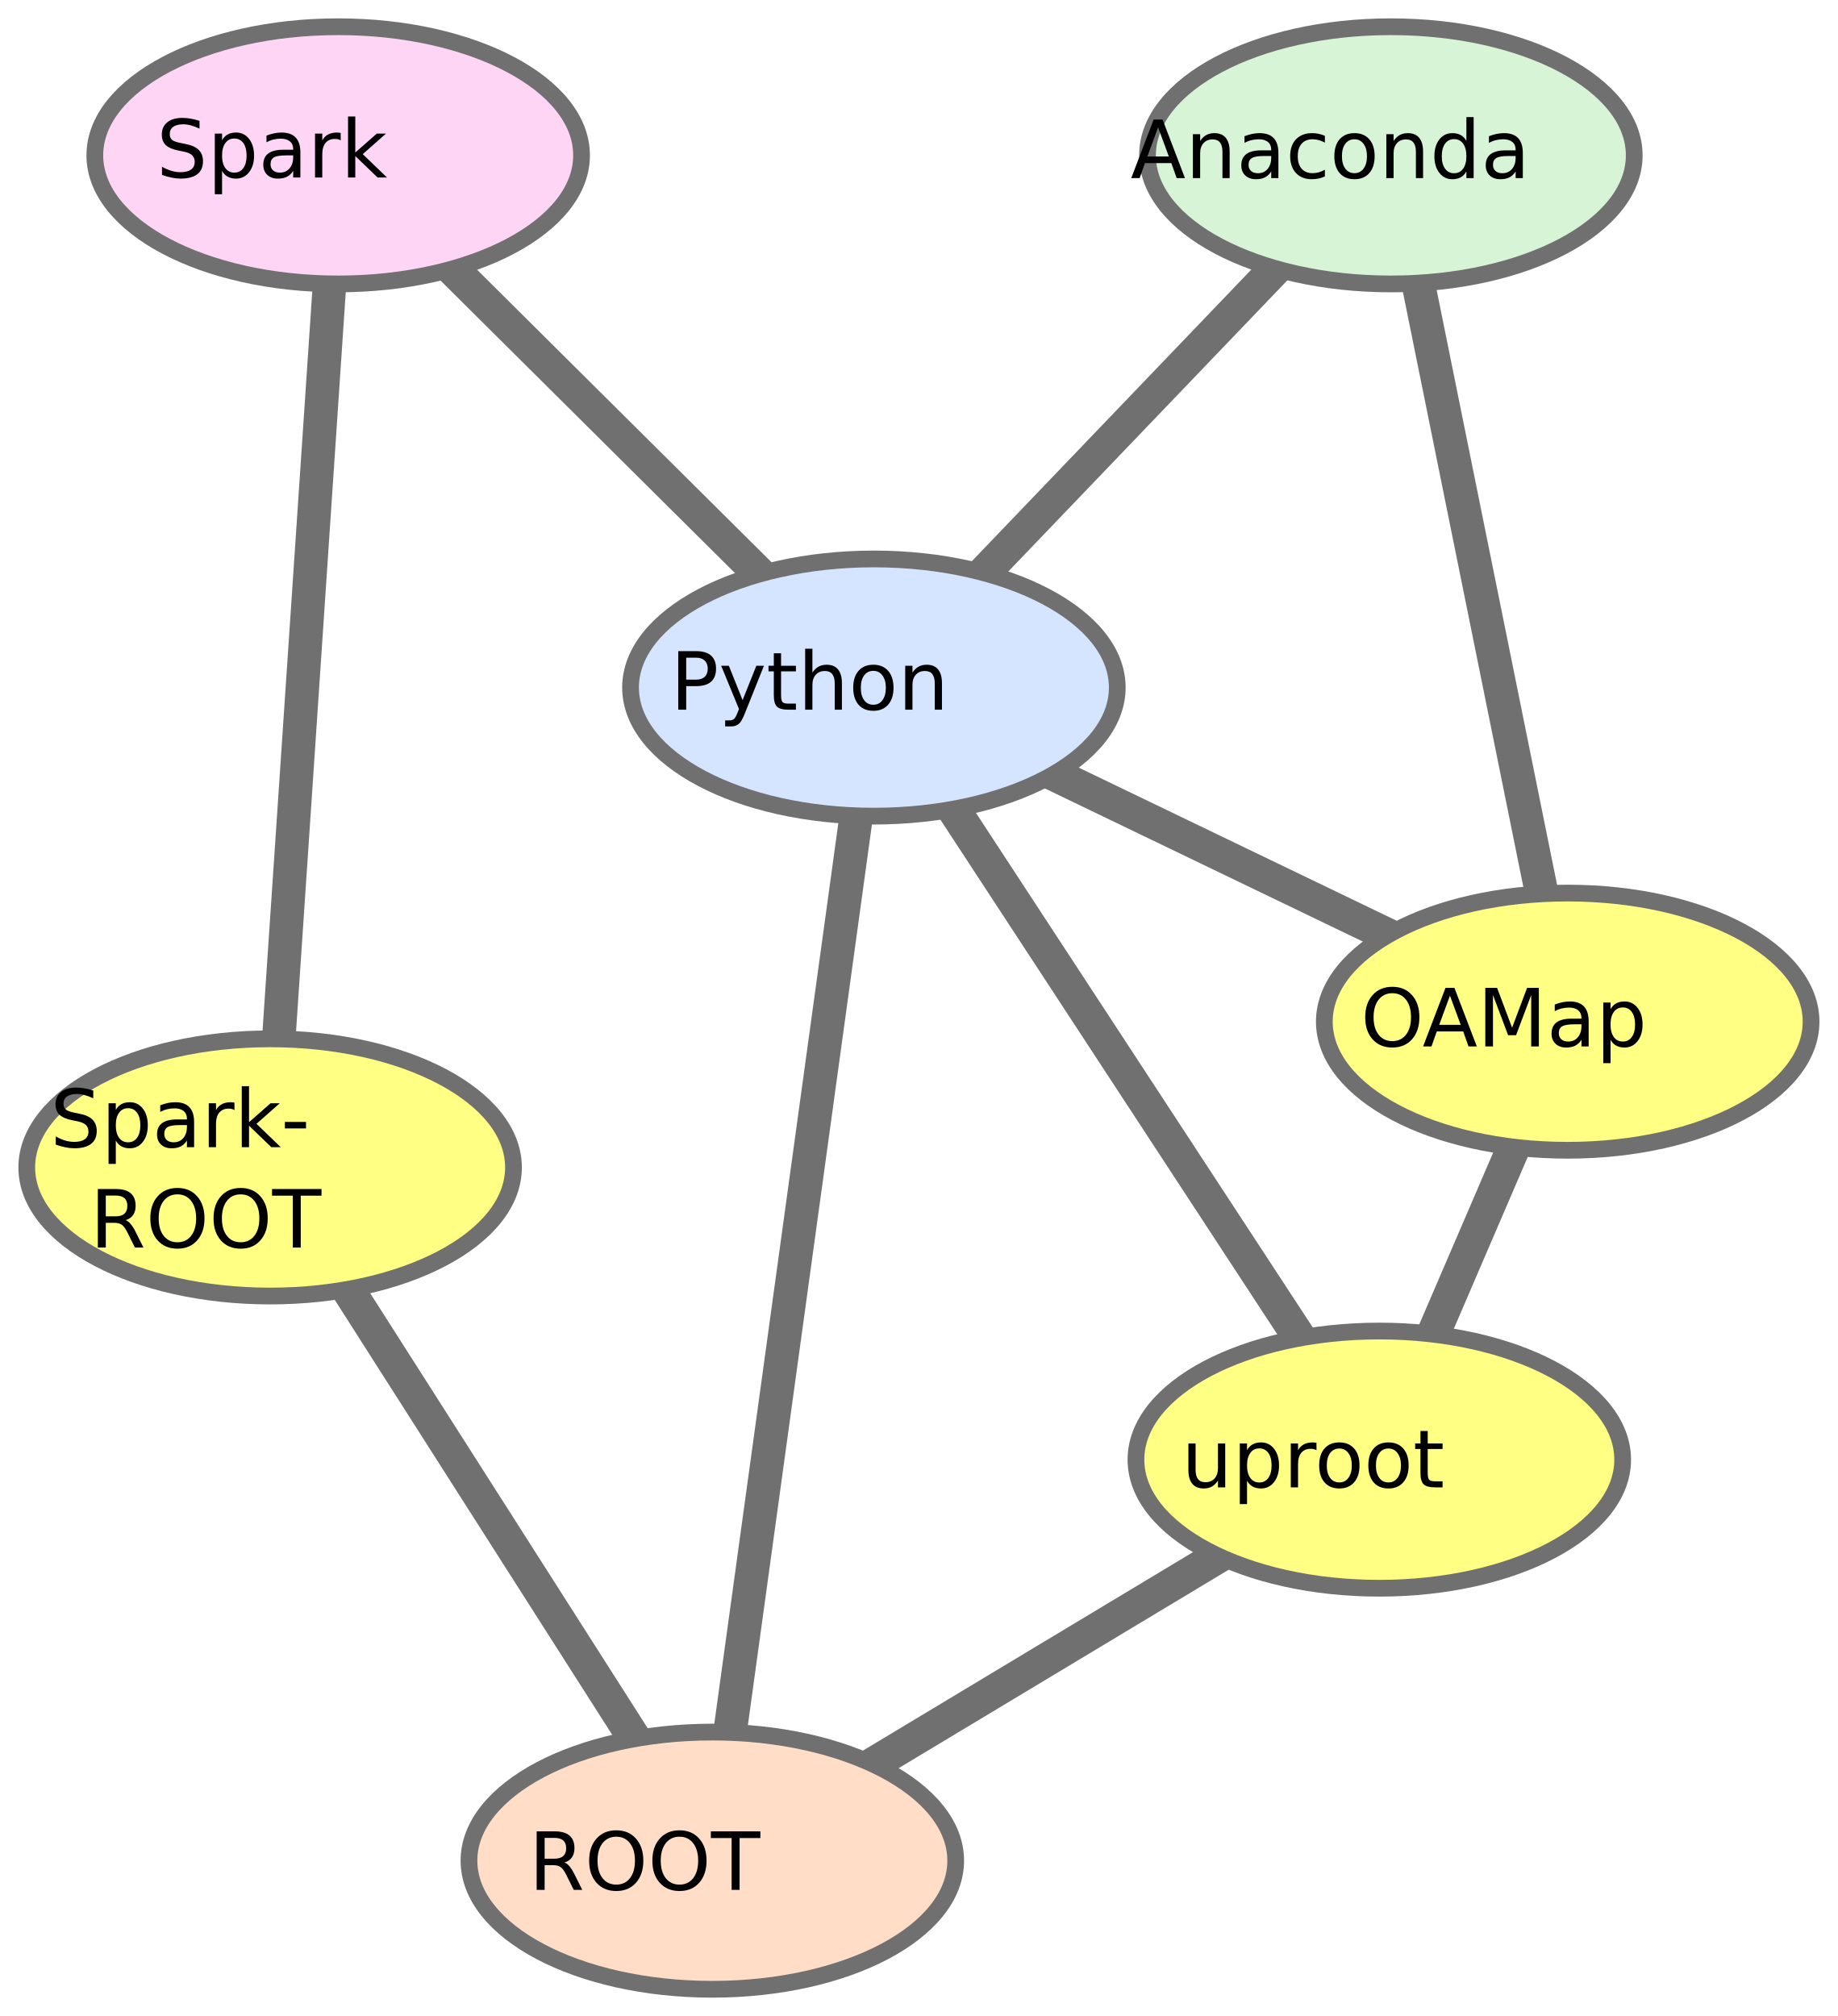
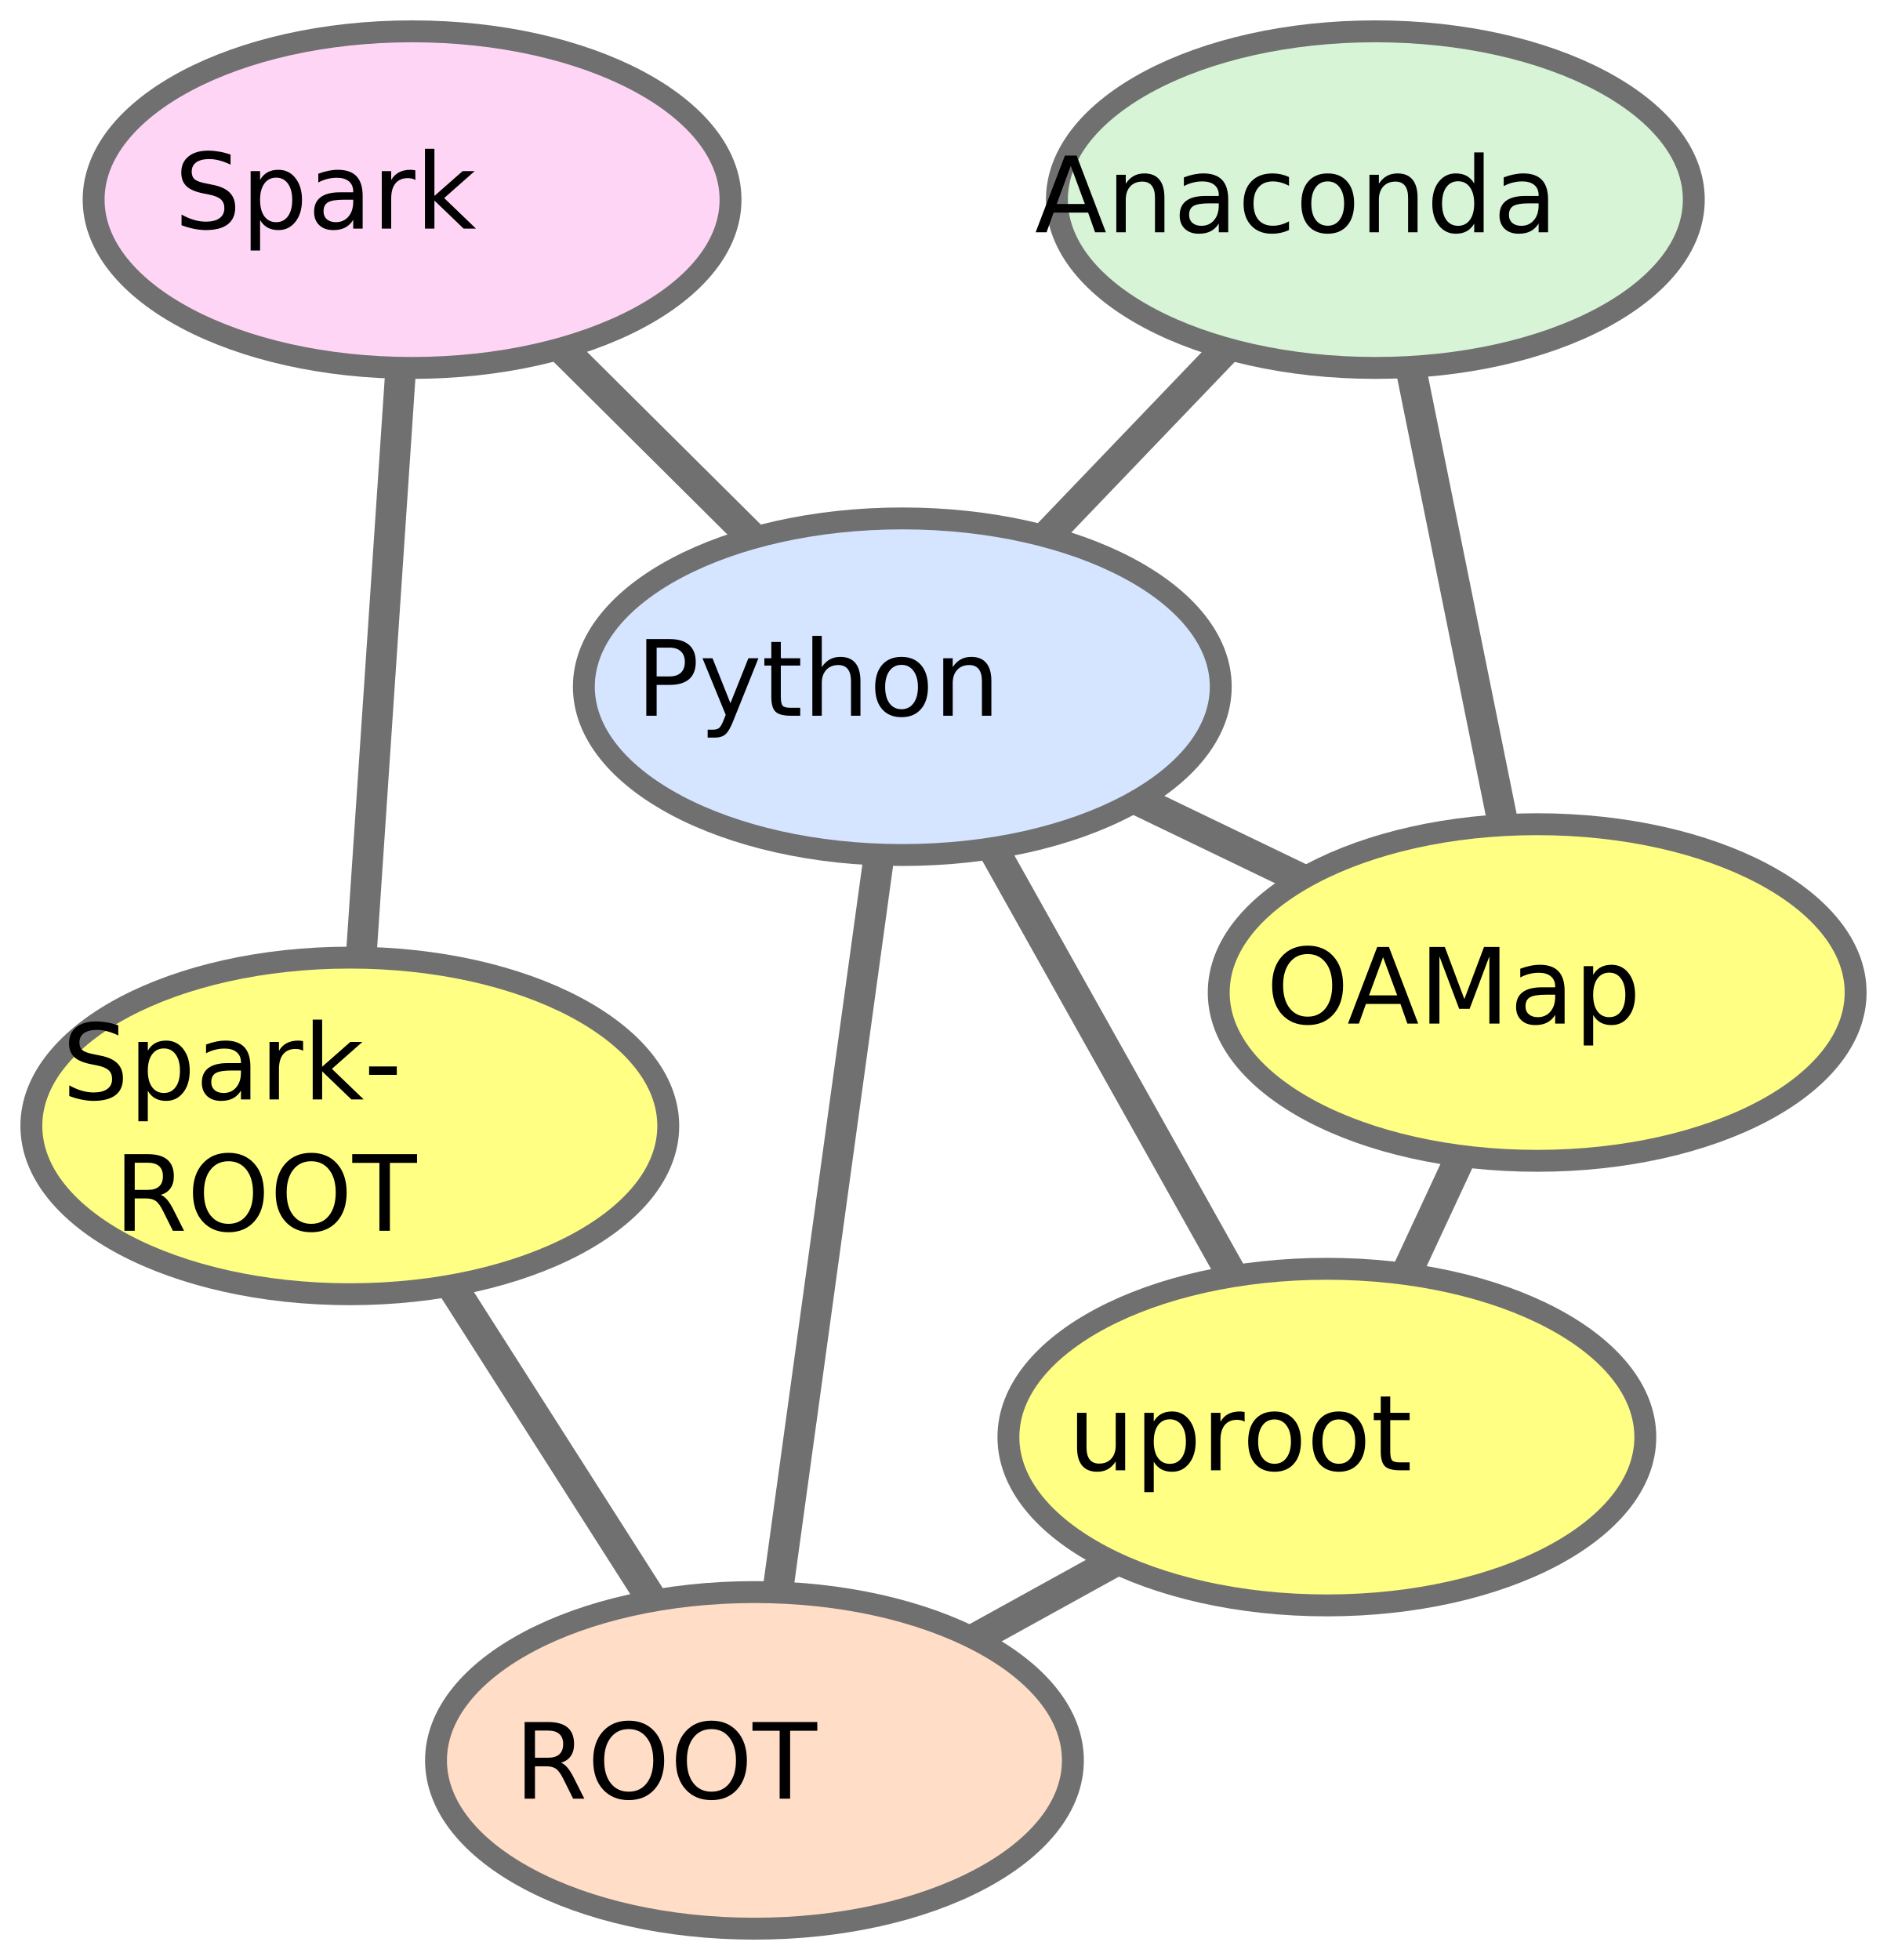
- <svg xmlns="http://www.w3.org/2000/svg" width="411.84" height="451.825" id="svg2" version="1.1">
+ <svg xmlns="http://www.w3.org/2000/svg" width="462.099" height="479.966" id="svg2" version="1.1">
  <defs id="defs4" />
-   <g id="layer1" transform="translate(-146.5777,-322.7048)">
-     <text xml:space="preserve" style="font-size:18px;font-style:normal;font-variant:normal;font-weight:normal;font-stretch:normal;text-align:center;line-height:125%;letter-spacing:0px;word-spacing:0px;text-anchor:middle;fill:#000000;fill-opacity:1;stroke:#707070;font-family:DejaVu Sans;-inkscape-font-specification:DejaVu Sans;stroke-opacity:1;stroke-width:7.5;stroke-miterlimit:4;stroke-dasharray:none" x="447.143" y="316.648" id="text2997">
+   <g id="layer1" transform="translate(-121.4471,-308.6338)">
+     <text xml:space="preserve" style="font-size:18px;font-style:normal;font-variant:normal;font-weight:normal;font-stretch:normal;text-align:center;line-height:125%;letter-spacing:0px;word-spacing:0px;text-anchor:middle;fill:#000000;fill-opacity:1;stroke:#707070;stroke-width:7.5;stroke-miterlimit:4;stroke-opacity:1;stroke-dasharray:none;font-family:DejaVu Sans;-inkscape-font-specification:DejaVu Sans" x="447.143" y="316.648" id="text2997">
      <tspan id="tspan2999" x="447.143" y="316.648" />
    </text>
    <path style="color:#000000;fill:none;stroke:#707070;stroke-width:7.5;stroke-linecap:butt;stroke-linejoin:miter;stroke-miterlimit:4;stroke-opacity:1;stroke-dasharray:none;stroke-dashoffset:0;marker:none;visibility:visible;display:inline;overflow:visible;enable-background:accumulate" d="m 306.206,739.718 -99.095,-155.367" id="path3991" />
-     <path style="color:#000000;fill:none;stroke:#707070;stroke-width:7.5;stroke-linecap:butt;stroke-linejoin:miter;stroke-miterlimit:4;stroke-opacity:1;stroke-dasharray:none;stroke-dashoffset:0;marker:none;visibility:visible;display:inline;overflow:visible;enable-background:accumulate" d="M 455.671,649.838 306.206,739.718" id="path3999" />
+     <path style="color:#000000;fill:none;stroke:#707070;stroke-width:7.5;stroke-linecap:butt;stroke-linejoin:miter;stroke-miterlimit:4;stroke-opacity:1;stroke-dasharray:none;stroke-dashoffset:0;marker:none;visibility:visible;display:inline;overflow:visible;enable-background:accumulate" d="M 446.385,662.32 306.206,739.718" id="path3999" />
    <path style="color:#000000;fill:none;stroke:#707070;stroke-width:7.5;stroke-linecap:butt;stroke-linejoin:miter;stroke-miterlimit:4;stroke-opacity:1;stroke-dasharray:none;stroke-dashoffset:0;marker:none;visibility:visible;display:inline;overflow:visible;enable-background:accumulate" d="M 342.414,476.797 306.206,739.718" id="path4007" />
-     <path style="color:#000000;fill:none;stroke:#707070;stroke-width:7.5;stroke-linecap:butt;stroke-linejoin:miter;stroke-miterlimit:4;stroke-opacity:1;stroke-dasharray:none;stroke-dashoffset:0;marker:none;visibility:visible;display:inline;overflow:visible;enable-background:accumulate" d="m 455.671,649.838 42.218,-98.156" id="path4015" />
+     <path style="color:#000000;fill:none;stroke:#707070;stroke-width:7.5;stroke-linecap:butt;stroke-linejoin:miter;stroke-miterlimit:4;stroke-opacity:1;stroke-dasharray:none;stroke-dashoffset:0;marker:none;visibility:visible;display:inline;overflow:visible;enable-background:accumulate" d="M 446.385,662.32 497.889,551.682" id="path4015" />
    <path style="color:#000000;fill:none;stroke:#707070;stroke-width:7.5;stroke-linecap:butt;stroke-linejoin:miter;stroke-miterlimit:4;stroke-opacity:1;stroke-dasharray:none;stroke-dashoffset:0;marker:none;visibility:visible;display:inline;overflow:visible;enable-background:accumulate" d="M 207.111,584.35 222.363,357.518" id="path4023" />
    <path style="color:#000000;fill:none;stroke:#707070;stroke-width:7.5;stroke-linecap:butt;stroke-linejoin:miter;stroke-miterlimit:4;stroke-opacity:1;stroke-dasharray:none;stroke-dashoffset:0;marker:none;visibility:visible;display:inline;overflow:visible;enable-background:accumulate" d="m 342.414,476.797 155.475,74.885" id="path4031" />
-     <path style="color:#000000;fill:none;stroke:#707070;stroke-width:7.5;stroke-linecap:butt;stroke-linejoin:miter;stroke-miterlimit:4;stroke-opacity:1;stroke-dasharray:none;stroke-dashoffset:0;marker:none;visibility:visible;display:inline;overflow:visible;enable-background:accumulate" d="M 455.671,649.838 342.414,476.797" id="path4039" />
+     <path style="color:#000000;fill:none;stroke:#707070;stroke-width:7.5;stroke-linecap:butt;stroke-linejoin:miter;stroke-miterlimit:4;stroke-opacity:1;stroke-dasharray:none;stroke-dashoffset:0;marker:none;visibility:visible;display:inline;overflow:visible;enable-background:accumulate" d="M 446.385,662.32 342.414,476.797" id="path4039" />
    <path style="color:#000000;fill:none;stroke:#707070;stroke-width:7.5;stroke-linecap:butt;stroke-linejoin:miter;stroke-miterlimit:4;stroke-opacity:1;stroke-dasharray:none;stroke-dashoffset:0;marker:none;visibility:visible;display:inline;overflow:visible;enable-background:accumulate" d="M 458.261,355.911 342.414,476.797" id="path4047" />
    <path style="color:#000000;fill:none;stroke:#707070;stroke-width:7.5;stroke-linecap:butt;stroke-linejoin:miter;stroke-miterlimit:4;stroke-opacity:1;stroke-dasharray:none;stroke-dashoffset:0;marker:none;visibility:visible;display:inline;overflow:visible;enable-background:accumulate" d="m 222.363,357.518 120.051,119.279" id="path4055" />
    <path style="color:#000000;fill:none;stroke:#707070;stroke-width:7.5;stroke-linecap:butt;stroke-linejoin:miter;stroke-miterlimit:4;stroke-opacity:1;stroke-dasharray:none;stroke-dashoffset:0;marker:none;visibility:visible;display:inline;overflow:visible;enable-background:accumulate" d="M 497.889,551.682 458.261,355.911" id="path4063" />
-     <path d="m 544.225,374.97 a 54.535,28.821 0 1 1 -109.071,0 54.535,28.821 0 1 1 109.071,0 z" id="path3049" style="color:#000000;fill:#ffddc7;fill-opacity:1;stroke:#707070;stroke-width:3.75;stroke-linecap:butt;stroke-linejoin:miter;stroke-miterlimit:4;stroke-opacity:1;stroke-dasharray:none;stroke-dashoffset:0;marker:none;visibility:visible;display:inline;overflow:visible;enable-background:accumulate" transform="translate(-183.4834,364.7481)" />
-     <text xml:space="preserve" style="font-size:18px;font-style:normal;font-variant:normal;font-weight:normal;font-stretch:normal;text-align:center;line-height:125%;letter-spacing:0px;word-spacing:0px;text-anchor:middle;fill:#000000;fill-opacity:1;stroke:none;font-family:DejaVu Sans;-inkscape-font-specification:DejaVu Sans" x="305.301" y="746.27" id="text2985">
-       <tspan id="tspan2987" x="305.301" y="746.27">ROOT</tspan>
+     <path d="m 544.225,374.97 c 0,15.917 -24.416,28.821 -54.535,28.821 -30.119,0 -54.535,-12.904 -54.535,-28.821 0,-15.917 24.416,-28.821 54.535,-28.821 30.119,0 54.535,12.904 54.535,28.821 z" id="path3049" style="color:#000000;fill:#ffddc7;fill-opacity:1;stroke:#707070;stroke-width:3.75;stroke-linecap:butt;stroke-linejoin:miter;stroke-miterlimit:4;stroke-opacity:1;stroke-dasharray:none;stroke-dashoffset:0;marker:none;visibility:visible;display:inline;overflow:visible;enable-background:accumulate" transform="matrix(1.43,0,0,1.43,-394.05,203.5111)" />
+     <text xml:space="preserve" style="font-size:25.74px;font-style:normal;font-variant:normal;font-weight:normal;font-stretch:normal;text-align:center;line-height:125%;letter-spacing:0px;word-spacing:0px;text-anchor:middle;fill:#000000;fill-opacity:1;stroke:none;font-family:DejaVu Sans;-inkscape-font-specification:DejaVu Sans" x="304.912" y="749.088" id="text2985">
+       <tspan id="tspan2987" x="304.912" y="749.088">ROOT</tspan>
    </text>
-     <path d="m 544.225,374.97 a 54.535,28.821 0 1 1 -109.071,0 54.535,28.821 0 1 1 109.071,0 z" id="path3033" style="color:#000000;fill:#ffff84;fill-opacity:1;stroke:#707070;stroke-width:3.75;stroke-linecap:butt;stroke-linejoin:miter;stroke-miterlimit:4;stroke-opacity:1;stroke-dasharray:none;stroke-dashoffset:0;marker:none;visibility:visible;display:inline;overflow:visible;enable-background:accumulate" transform="translate(-282.5785,209.3807)" />
-     <text xml:space="preserve" style="font-size:18px;font-style:normal;font-variant:normal;font-weight:normal;font-stretch:normal;text-align:center;line-height:125%;letter-spacing:0px;word-spacing:0px;text-anchor:middle;fill:#000000;fill-opacity:1;stroke:none;font-family:DejaVu Sans;-inkscape-font-specification:DejaVu Sans" x="206.962" y="579.811" id="text2989">
-       <tspan id="tspan2991" x="206.962" y="579.811">Spark-</tspan>
-       <tspan x="206.962" y="602.311" id="tspan3029">ROOT</tspan>
+     <path d="m 544.225,374.97 c 0,15.917 -24.416,28.821 -54.535,28.821 -30.119,0 -54.535,-12.904 -54.535,-28.821 0,-15.917 24.416,-28.821 54.535,-28.821 30.119,0 54.535,12.904 54.535,28.821 z" id="path3033" style="color:#000000;fill:#ffff84;fill-opacity:1;stroke:#707070;stroke-width:3.75;stroke-linecap:butt;stroke-linejoin:miter;stroke-miterlimit:4;stroke-opacity:1;stroke-dasharray:none;stroke-dashoffset:0;marker:none;visibility:visible;display:inline;overflow:visible;enable-background:accumulate" transform="matrix(1.43,0,0,1.43,-493.145,48.14374)" />
+     <text xml:space="preserve" style="font-size:25.74px;font-style:normal;font-variant:normal;font-weight:normal;font-stretch:normal;text-align:center;line-height:125%;letter-spacing:0px;word-spacing:0px;text-anchor:middle;fill:#000000;fill-opacity:1;stroke:none;font-family:DejaVu Sans;-inkscape-font-specification:DejaVu Sans" x="206.897" y="577.859" id="text2989">
+       <tspan id="tspan2991" x="206.897" y="577.859">Spark-</tspan>
+       <tspan x="206.897" y="610.034" id="tspan3029">ROOT</tspan>
    </text>
-     <path transform="translate(-267.327,-17.45147)" style="color:#000000;fill:#ffd5f6;stroke:#707070;stroke-width:3.75;stroke-linecap:butt;stroke-linejoin:miter;stroke-miterlimit:4;stroke-opacity:1;stroke-dasharray:none;stroke-dashoffset:0;marker:none;visibility:visible;display:inline;overflow:visible;enable-background:accumulate" id="path3037" d="m 544.225,374.97 a 54.535,28.821 0 1 1 -109.071,0 54.535,28.821 0 1 1 109.071,0 z" />
-     <text xml:space="preserve" style="font-size:18px;font-style:normal;font-variant:normal;font-weight:normal;font-stretch:normal;text-align:center;line-height:125%;letter-spacing:0px;word-spacing:0px;text-anchor:middle;fill:#000000;fill-opacity:1;stroke:none;font-family:DejaVu Sans;-inkscape-font-specification:DejaVu Sans" x="221.804" y="362.484" id="text2993">
-       <tspan id="tspan2995" x="221.804" y="362.484">Spark</tspan>
+     <path transform="matrix(1.43,0,0,1.43,-477.8935,-178.6884)" style="color:#000000;fill:#ffd5f6;stroke:#707070;stroke-width:3.75;stroke-linecap:butt;stroke-linejoin:miter;stroke-miterlimit:4;stroke-opacity:1;stroke-dasharray:none;stroke-dashoffset:0;marker:none;visibility:visible;display:inline;overflow:visible;enable-background:accumulate" id="path3037" d="m 544.225,374.97 c 0,15.917 -24.416,28.821 -54.535,28.821 -30.119,0 -54.535,-12.904 -54.535,-28.821 0,-15.917 24.416,-28.821 54.535,-28.821 30.119,0 54.535,12.904 54.535,28.821 z" />
+     <text xml:space="preserve" style="font-size:25.74px;font-style:normal;font-variant:normal;font-weight:normal;font-stretch:normal;text-align:center;line-height:125%;letter-spacing:0px;word-spacing:0px;text-anchor:middle;fill:#000000;fill-opacity:1;stroke:none;font-family:DejaVu Sans;-inkscape-font-specification:DejaVu Sans" x="221.564" y="364.619" id="text2993">
+       <tspan id="tspan2995" x="221.564" y="364.619">Spark</tspan>
    </text>
-     <path transform="translate(-34.01895,274.8679)" style="color:#000000;fill:#ffff84;fill-opacity:1;stroke:#707070;stroke-width:3.75;stroke-linecap:butt;stroke-linejoin:miter;stroke-miterlimit:4;stroke-opacity:1;stroke-dasharray:none;stroke-dashoffset:0;marker:none;visibility:visible;display:inline;overflow:visible;enable-background:accumulate" id="path3047" d="m 544.225,374.97 a 54.535,28.821 0 1 1 -109.071,0 54.535,28.821 0 1 1 109.071,0 z" />
-     <text xml:space="preserve" style="font-size:18px;font-style:normal;font-variant:normal;font-weight:normal;font-stretch:normal;text-align:center;line-height:125%;letter-spacing:0px;word-spacing:0px;text-anchor:middle;fill:#000000;fill-opacity:1;stroke:none;font-family:DejaVu Sans;-inkscape-font-specification:DejaVu Sans" x="455.126" y="656.053" id="text3001">
-       <tspan id="tspan3003" x="455.126" y="656.053">uproot</tspan>
+     <path transform="matrix(1.43,0,0,1.43,-253.8712,124.3452)" style="color:#000000;fill:#ffff84;fill-opacity:1;stroke:#707070;stroke-width:3.75;stroke-linecap:butt;stroke-linejoin:miter;stroke-miterlimit:4;stroke-opacity:1;stroke-dasharray:none;stroke-dashoffset:0;marker:none;visibility:visible;display:inline;overflow:visible;enable-background:accumulate" id="path3047" d="m 544.225,374.97 c 0,15.917 -24.416,28.821 -54.535,28.821 -30.119,0 -54.535,-12.904 -54.535,-28.821 0,-15.917 24.416,-28.821 54.535,-28.821 30.119,0 54.535,12.904 54.535,28.821 z" />
+     <text xml:space="preserve" style="font-size:25.74px;font-style:normal;font-variant:normal;font-weight:normal;font-stretch:normal;text-align:center;line-height:125%;letter-spacing:0px;word-spacing:0px;text-anchor:middle;fill:#000000;fill-opacity:1;stroke:none;font-family:DejaVu Sans;-inkscape-font-specification:DejaVu Sans" x="445.606" y="668.679" id="text3001">
+       <tspan id="tspan3003" x="445.606" y="668.679">uproot</tspan>
    </text>
-     <path d="m 544.225,374.97 a 54.535,28.821 0 1 1 -109.071,0 54.535,28.821 0 1 1 109.071,0 z" id="path3045" style="color:#000000;fill:#ffff84;fill-opacity:1;stroke:#707070;stroke-width:3.75;stroke-linecap:butt;stroke-linejoin:miter;stroke-miterlimit:4;stroke-opacity:1;stroke-dasharray:none;stroke-dashoffset:0;marker:none;visibility:visible;display:inline;overflow:visible;enable-background:accumulate" transform="translate(8.198957,176.712)" />
-     <text xml:space="preserve" style="font-size:18px;font-style:normal;font-variant:normal;font-weight:normal;font-stretch:normal;text-align:center;line-height:125%;letter-spacing:0px;word-spacing:0px;text-anchor:middle;fill:#000000;fill-opacity:1;stroke:none;font-family:DejaVu Sans;-inkscape-font-specification:DejaVu Sans" x="497.875" y="557.227" id="text3005">
-       <tspan id="tspan3007" x="497.875" y="557.227">OAMap</tspan>
+     <path d="m 544.225,374.97 c 0,15.917 -24.416,28.821 -54.535,28.821 -30.119,0 -54.535,-12.904 -54.535,-28.821 0,-15.917 24.416,-28.821 54.535,-28.821 30.119,0 54.535,12.904 54.535,28.821 z" id="path3045" style="color:#000000;fill:#ffff84;fill-opacity:1;stroke:#707070;stroke-width:3.75;stroke-linecap:butt;stroke-linejoin:miter;stroke-miterlimit:4;stroke-opacity:1;stroke-dasharray:none;stroke-dashoffset:0;marker:none;visibility:visible;display:inline;overflow:visible;enable-background:accumulate" transform="matrix(1.43,0,0,1.43,-202.3676,15.47505)" />
+     <text xml:space="preserve" style="font-size:25.74px;font-style:normal;font-variant:normal;font-weight:normal;font-stretch:normal;text-align:center;line-height:125%;letter-spacing:0px;word-spacing:0px;text-anchor:middle;fill:#000000;fill-opacity:1;stroke:none;font-family:DejaVu Sans;-inkscape-font-specification:DejaVu Sans" x="497.87" y="559.294" id="text3005">
+       <tspan id="tspan3007" x="497.87" y="559.294">OAMap</tspan>
    </text>
-     <path d="m 544.225,374.97 a 54.535,28.821 0 1 1 -109.071,0 54.535,28.821 0 1 1 109.071,0 z" id="path3035" style="color:#000000;fill:#d5e5ff;stroke:#707070;stroke-width:3.75;stroke-linecap:butt;stroke-linejoin:miter;stroke-miterlimit:4;stroke-opacity:1;stroke-dasharray:none;stroke-dashoffset:0;marker:none;visibility:visible;display:inline;overflow:visible;enable-background:accumulate" transform="translate(-147.2759,101.8271)" />
-     <text xml:space="preserve" style="font-size:18px;font-style:normal;font-variant:normal;font-weight:normal;font-stretch:normal;text-align:center;line-height:125%;letter-spacing:0px;word-spacing:0px;text-anchor:middle;fill:#000000;fill-opacity:1;stroke:none;font-family:DejaVu Sans;-inkscape-font-specification:DejaVu Sans" x="342.304" y="481.763" id="text3009">
-       <tspan id="tspan3011" x="342.304" y="481.763">Python</tspan>
+     <path d="m 544.225,374.97 c 0,15.917 -24.416,28.821 -54.535,28.821 -30.119,0 -54.535,-12.904 -54.535,-28.821 0,-15.917 24.416,-28.821 54.535,-28.821 30.119,0 54.535,12.904 54.535,28.821 z" id="path3035" style="color:#000000;fill:#d5e5ff;stroke:#707070;stroke-width:3.75;stroke-linecap:butt;stroke-linejoin:miter;stroke-miterlimit:4;stroke-opacity:1;stroke-dasharray:none;stroke-dashoffset:0;marker:none;visibility:visible;display:inline;overflow:visible;enable-background:accumulate" transform="matrix(1.43,0,0,1.43,-357.8424,-59.40989)" />
+     <text xml:space="preserve" style="font-size:25.74px;font-style:normal;font-variant:normal;font-weight:normal;font-stretch:normal;text-align:center;line-height:125%;letter-spacing:0px;word-spacing:0px;text-anchor:middle;fill:#000000;fill-opacity:1;stroke:none;font-family:DejaVu Sans;-inkscape-font-specification:DejaVu Sans" x="342.257" y="483.898" id="text3009">
+       <tspan id="tspan3011" x="342.257" y="483.898">Python</tspan>
    </text>
-     <path style="color:#000000;fill:#d7f4d7;stroke:#707070;stroke-width:3.75;stroke-linecap:butt;stroke-linejoin:miter;stroke-miterlimit:4;stroke-opacity:1;stroke-dasharray:none;stroke-dashoffset:0;marker:none;visibility:visible;display:inline;overflow:visible;enable-background:accumulate" id="path3031" d="m 544.225,374.97 a 54.535,28.821 0 1 1 -109.071,0 54.535,28.821 0 1 1 109.071,0 z" transform="translate(-31.42857,-17.45147)" />
-     <text xml:space="preserve" style="font-size:18px;font-style:normal;font-variant:normal;font-weight:normal;font-stretch:normal;text-align:center;line-height:125%;letter-spacing:0px;word-spacing:0px;text-anchor:middle;fill:#000000;fill-opacity:1;stroke:none;font-family:DejaVu Sans;-inkscape-font-specification:DejaVu Sans" x="459.012" y="362.621" id="text3013">
-       <tspan x="459.012" y="362.621" id="tspan3025">Anaconda</tspan>
+     <path style="color:#000000;fill:#d7f4d7;stroke:#707070;stroke-width:3.75;stroke-linecap:butt;stroke-linejoin:miter;stroke-miterlimit:4;stroke-opacity:1;stroke-dasharray:none;stroke-dashoffset:0;marker:none;visibility:visible;display:inline;overflow:visible;enable-background:accumulate" id="path3031" d="m 544.225,374.97 c 0,15.917 -24.416,28.821 -54.535,28.821 -30.119,0 -54.535,-12.904 -54.535,-28.821 0,-15.917 24.416,-28.821 54.535,-28.821 30.119,0 54.535,12.904 54.535,28.821 z" transform="matrix(1.43,0,0,1.43,-241.9951,-178.6884)" />
+     <text xml:space="preserve" style="font-size:25.74px;font-style:normal;font-variant:normal;font-weight:normal;font-stretch:normal;text-align:center;line-height:125%;letter-spacing:0px;word-spacing:0px;text-anchor:middle;fill:#000000;fill-opacity:1;stroke:none;font-family:DejaVu Sans;-inkscape-font-specification:DejaVu Sans" x="459.336" y="365.507" id="text3013">
+       <tspan x="459.336" y="365.507" id="tspan3025">Anaconda</tspan>
    </text>
  </g>
</svg>
